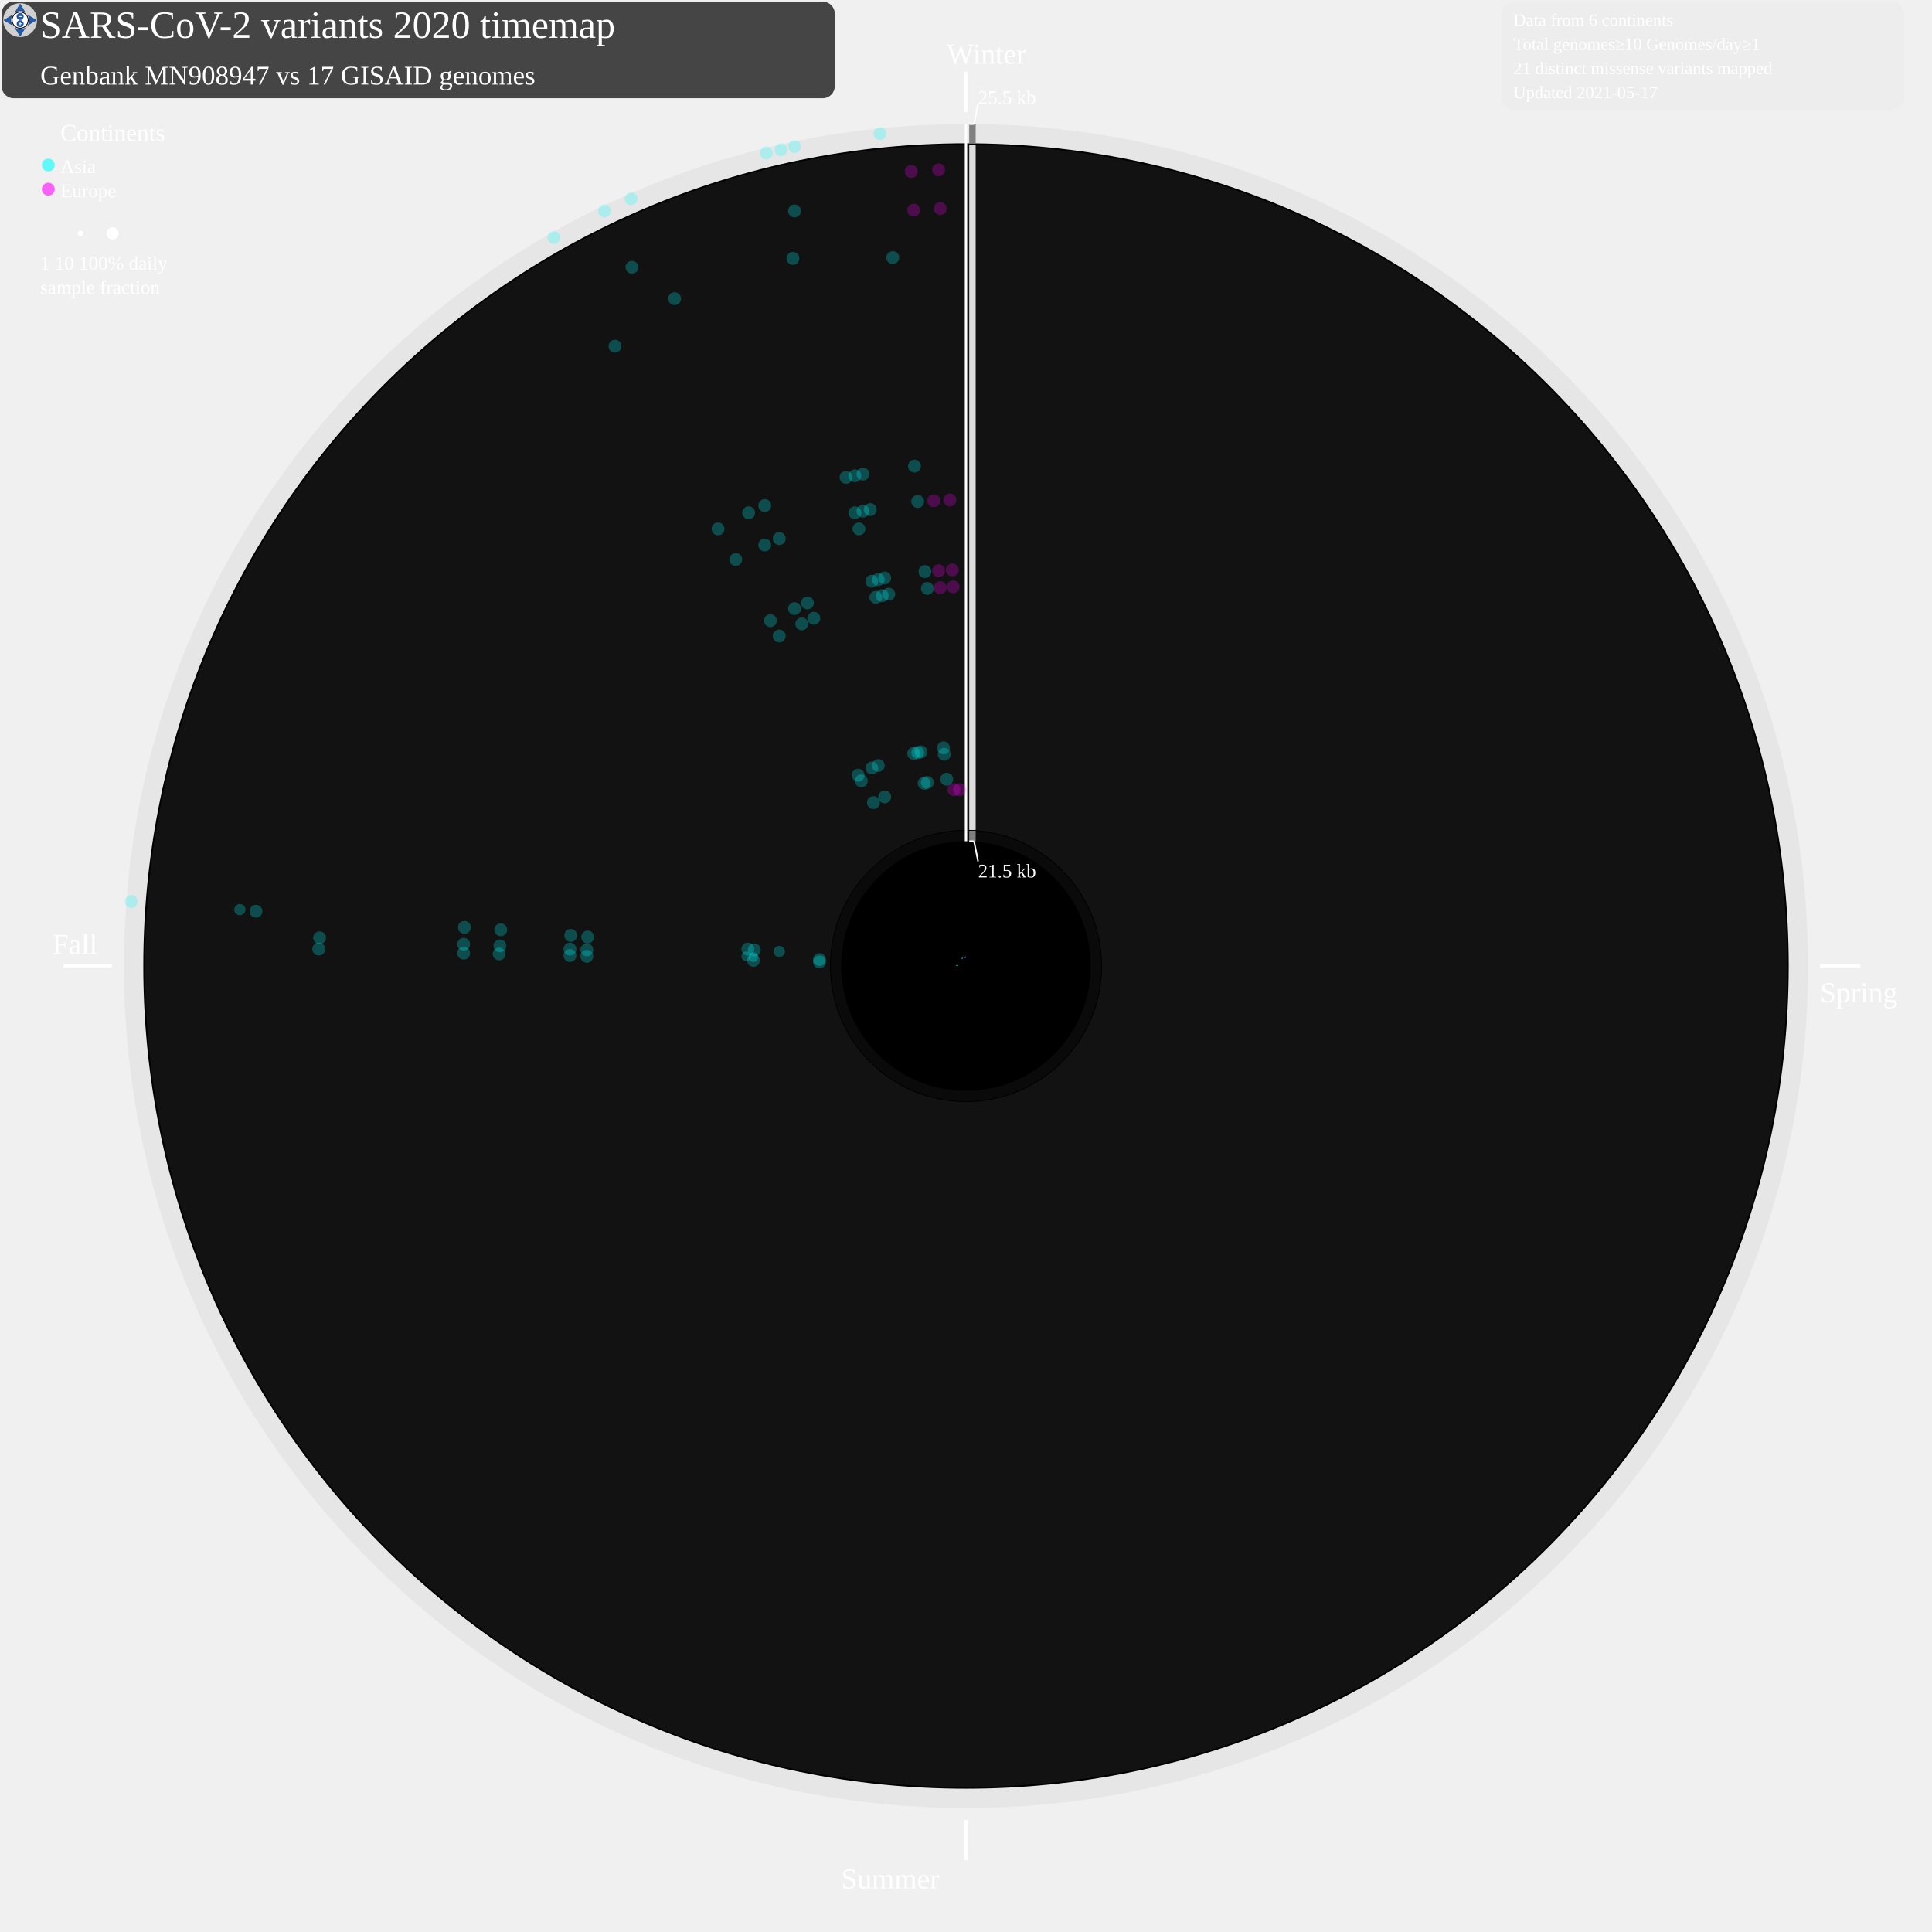
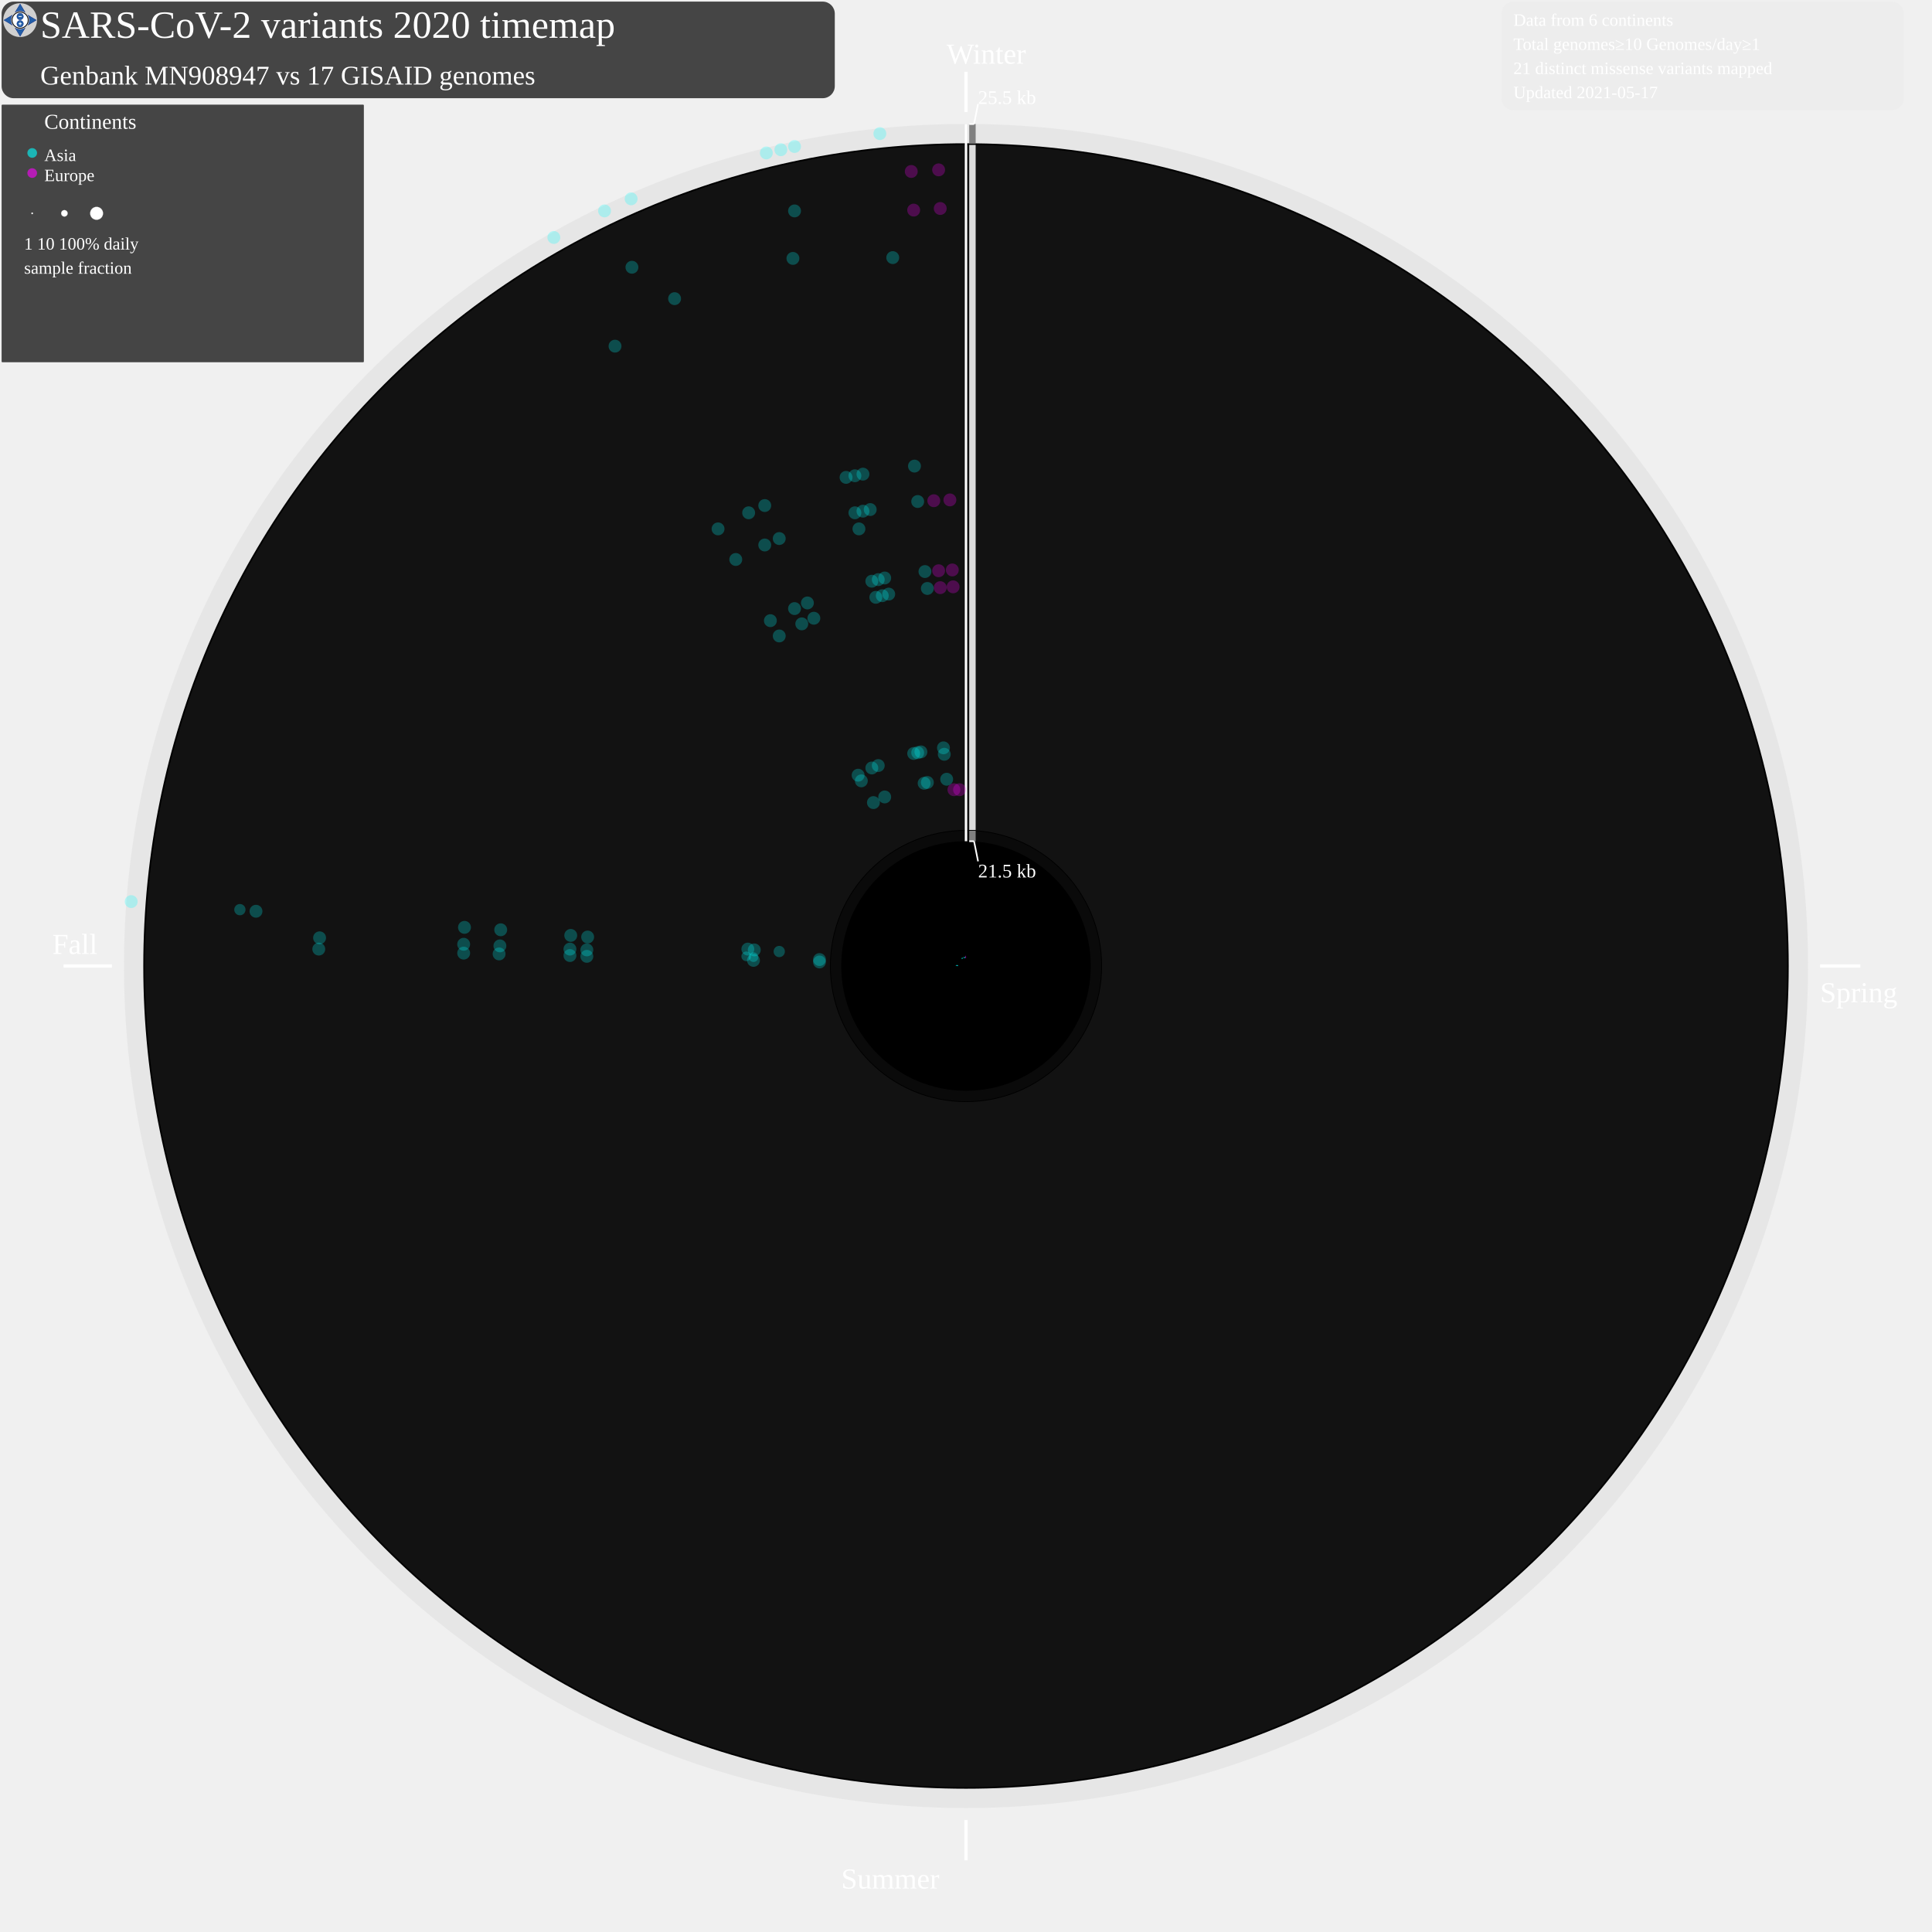
<svg xmlns="http://www.w3.org/2000/svg" width="2400" height="2400" style="background-color:black" viewBox="0 0 2400 2400" id="map-svg">
  <defs>
    <style type="text/css">
	.sb {
	stroke-width:0.8;
	stroke-opacity:50%;
	}
	.compass {
	fill: #fff;
	stroke: #000;
	stroke-width: 1;
	}
	.button {
	fill: #225EA8;
	stroke: #0C2C84;
	stroke-width: 0.5;
	stroke-miterlimit:6;
	stroke-linecap: round;
	}
	.button:hover {
	stroke-width: 1;
	}
	.plus-minus {
	fill: #fff;
	pointer-events: none;
	}
	.cv {
	stroke: none;
	fill-opacity:0.25;
	}
	a:link, a:visited {
	cursor: pointer;
	}
	a:hover, a:active {
	outline: dotted 2px yellow;
	}
	g:hover, g:active {
	outline: dotted 2px yellow;
	}
	</style>
  </defs>
  <text font-size="4.0em" x="50" y="47" fill="white">SARS-CoV-2 variants 2020 timemap</text>
  <g id="matrix-group" transform="matrix(1 0 0 1 0 0)">
    <circle cx="1200" cy="1200" r="1046" style="fill:grey;stroke:black;stroke-width:0;fill-opacity:0.085;" />
    <circle cx="1200" cy="1200" r="1022" style="fill:black;stroke:black;stroke-width:0;fill-opacity:1;" />
    <circle cx="1200" cy="1200" r="1020" style="fill:gainsboro;stroke:black;stroke-width:0;fill-opacity:0.085;" />
    <circle cx="1200" cy="1200" r="169" style="fill:black;stroke:black;stroke-width:0;fill-opacity:1;" />
    <circle cx="1200" cy="1200" r="168" style="fill:grey;stroke:black;stroke-width:0;fill-opacity:0.085;" />
    <circle cx="1200" cy="1200" r="155" style="fill:black;stroke:black;stroke-width:0;fill-opacity:1;" />
    <line x1="1200" y1="89.131" x2="1200" y2="139.131" style="stroke:white;stroke-width:4" />
    <text font-size="3.0em" x="1176" y="79.131" fill="white">Winter</text>
    <line x1="2261" y1="1200" x2="2311" y2="1200" style="stroke:white;stroke-width:4" />
    <text font-size="3.0em" x="2261" y="1245" fill="white">Spring</text>
    <line x1="1200" y1="2261" x2="1200" y2="2311" style="stroke:white;stroke-width:4" />
    <text font-size="3.0em" x="1045" y="2346" fill="white">Summer</text>
    <line x1="139" y1="1200" x2="79" y2="1200" style="stroke:white;stroke-width:4" />
    <text font-size="3.0em" x="65" y="1185" fill="white">Fall</text>
    <g>
      <line x1="1208" y1="1045" x2="1208" y2="1032" style="stroke:grey;stroke-width:8" />
    </g>
    <g>
      <line x1="1208" y1="1031" x2="1208" y2="180" style="stroke:gainsboro;stroke-width:8" />
    </g>
    <g>
      <line x1="1208" y1="178" x2="1208" y2="154" style="stroke:grey;stroke-width:8" />
    </g>
    <line x1="1200" y1="154.131" x2="1200" y2="1045" style="stroke:white;stroke-width:3" />
    <line x1="1204" y1="154.131" x2="1210" y2="154.131" style="stroke:white;stroke-width:2" />
    <line x1="1210" y1="154.131" x2="1215" y2="129.131" style="stroke:white;stroke-width:2" />
    <line x1="1204" y1="1045" x2="1210" y2="1045" style="stroke:white;stroke-width:2" />
    <line x1="1210" y1="1045" x2="1215" y2="1070" style="stroke:white;stroke-width:2" />
    <text font-size="2.0em" x="1215" y="129.131" fill="white">25.5 kb</text>
    <text font-size="2.0em" x="1215" y="1090" fill="white">21.5 kb</text>
    <g>
      <line x1="1190.0" y1="1199.7" x2="1188.6" y2="1199.7" style="stroke:cyan;" class="sb" />
    </g>
    <g>
      <circle cx="1018" cy="1195" r="8" style="fill:cyan;" class="cv" />
    </g>
    <g>
      <circle cx="936" cy="1193" r="8" style="fill:cyan;" class="cv" />
    </g>
    <g>
      <circle cx="729" cy="1188" r="8" style="fill:cyan;" class="cv" />
    </g>
    <g>
      <circle cx="708" cy="1187" r="8" style="fill:cyan;" class="cv" />
    </g>
    <g>
      <circle cx="620" cy="1185" r="8" style="fill:cyan;" class="cv" />
    </g>
    <g>
      <circle cx="576" cy="1184" r="8" style="fill:cyan;" class="cv" />
    </g>
    <g>
      <circle cx="396" cy="1179" r="8" style="fill:cyan;" class="cv" />
    </g>
    <g>
      <line x1="1190.0" y1="1199.6" x2="1187.3" y2="1199.5" style="stroke:cyan;" class="sb" />
    </g>
    <g>
      <circle cx="1018" cy="1192" r="8" style="fill:cyan;" class="cv" />
    </g>
    <g>
      <circle cx="936" cy="1189" r="6" style="fill:cyan;" class="cv" />
    </g>
    <g>
      <circle cx="927" cy="1188" r="6" style="fill:cyan;" class="cv" />
    </g>
    <g>
      <circle cx="729" cy="1180" r="8" style="fill:cyan;" class="cv" />
    </g>
    <g>
      <circle cx="708" cy="1179" r="8" style="fill:cyan;" class="cv" />
    </g>
    <g>
      <circle cx="621" cy="1175" r="8" style="fill:cyan;" class="cv" />
    </g>
    <g>
      <circle cx="576" cy="1173" r="8" style="fill:cyan;" class="cv" />
    </g>
    <g>
      <circle cx="397" cy="1165" r="8" style="fill:cyan;" class="cv" />
    </g>
    <g>
      <line x1="1190.0" y1="1199.2" x2="1187.9" y2="1199.1" style="stroke:cyan;" class="sb" />
    </g>
    <g>
      <circle cx="968" cy="1182" r="7" style="fill:cyan;" class="cv" />
    </g>
    <g>
      <circle cx="937" cy="1180" r="8" style="fill:cyan;" class="cv" />
    </g>
    <g>
      <circle cx="929" cy="1179" r="8" style="fill:cyan;" class="cv" />
    </g>
    <g>
      <circle cx="730" cy="1164" r="8" style="fill:cyan;" class="cv" />
    </g>
    <g>
      <circle cx="709" cy="1162" r="8" style="fill:cyan;" class="cv" />
    </g>
    <g>
      <circle cx="622" cy="1155" r="8" style="fill:cyan;" class="cv" />
    </g>
    <g>
      <circle cx="577" cy="1152" r="8" style="fill:cyan;" class="cv" />
    </g>
    <g>
      <circle cx="318" cy="1132" r="8" style="fill:cyan;" class="cv" />
    </g>
    <g>
      <circle cx="298" cy="1130" r="7" style="fill:cyan;" class="cv" />
    </g>
    <g>
      <circle cx="163" cy="1120" r="8" style="fill:cyan;" class="cv" />
    </g>
    <g>
      <line x1="1195.1" y1="1191.3" x2="1194.4" y2="1190.1" style="stroke:cyan;" class="sb" />
    </g>
    <g>
      <circle cx="1085" cy="997" r="8" style="fill:cyan;" class="cv" />
    </g>
    <g>
      <circle cx="1070" cy="970" r="8" style="fill:cyan;" class="cv" />
    </g>
    <g>
      <circle cx="1066" cy="963" r="8" style="fill:cyan;" class="cv" />
    </g>
    <g>
      <circle cx="968" cy="790" r="8" style="fill:cyan;" class="cv" />
    </g>
    <g>
      <circle cx="957" cy="771" r="8" style="fill:cyan;" class="cv" />
    </g>
    <g>
      <circle cx="914" cy="695" r="8" style="fill:cyan;" class="cv" />
    </g>
    <g>
      <circle cx="892" cy="657" r="8" style="fill:cyan;" class="cv" />
    </g>
    <g>
      <circle cx="764" cy="430" r="8" style="fill:cyan;" class="cv" />
    </g>
    <g>
      <circle cx="688" cy="295" r="8" style="fill:cyan;" class="cv" />
    </g>
    <g>
      <line x1="1195.7" y1="1191.0" x2="1195.1" y2="1189.8" style="stroke:cyan;" class="sb" />
    </g>
    <g>
      <circle cx="1099" cy="990" r="8" style="fill:cyan;" class="cv" />
    </g>
    <g>
      <circle cx="1083" cy="954" r="8" style="fill:cyan;" class="cv" />
    </g>
    <g>
      <circle cx="996" cy="775" r="8" style="fill:cyan;" class="cv" />
    </g>
    <g>
      <circle cx="987" cy="756" r="8" style="fill:cyan;" class="cv" />
    </g>
    <g>
      <circle cx="950" cy="677" r="8" style="fill:cyan;" class="cv" />
    </g>
    <g>
      <circle cx="930" cy="637" r="8" style="fill:cyan;" class="cv" />
    </g>
    <g>
      <circle cx="785" cy="332" r="8" style="fill:cyan;" class="cv" />
    </g>
    <g>
      <circle cx="751" cy="262" r="8" style="fill:cyan;" class="cv" />
    </g>
    <g>
      <line x1="1196.0" y1="1190.8" x2="1195.5" y2="1189.6" style="stroke:cyan;" class="sb" />
    </g>
    <g>
      <circle cx="1091" cy="951" r="8" style="fill:cyan;" class="cv" />
    </g>
    <g>
      <circle cx="1011" cy="768" r="8" style="fill:cyan;" class="cv" />
    </g>
    <g>
      <circle cx="1003" cy="749" r="8" style="fill:cyan;" class="cv" />
    </g>
    <g>
      <circle cx="968" cy="669" r="8" style="fill:cyan;" class="cv" />
    </g>
    <g>
      <circle cx="950" cy="628" r="8" style="fill:cyan;" class="cv" />
    </g>
    <g>
      <circle cx="838" cy="371" r="8" style="fill:cyan;" class="cv" />
    </g>
    <g>
      <circle cx="784" cy="247" r="8" style="fill:cyan;" class="cv" />
    </g>
    <g>
      <line x1="1197.6" y1="1190.3" x2="1197.3" y2="1189.0" style="stroke:cyan;" class="sb" />
    </g>
    <g>
      <circle cx="1135" cy="936" r="8" style="fill:cyan;" class="cv" />
    </g>
    <g>
      <circle cx="1088" cy="742" r="8" style="fill:cyan;" class="cv" />
    </g>
    <g>
      <circle cx="1083" cy="722" r="8" style="fill:cyan;" class="cv" />
    </g>
    <g>
      <circle cx="1067" cy="657" r="8" style="fill:cyan;" class="cv" />
    </g>
    <g>
      <circle cx="1062" cy="637" r="8" style="fill:cyan;" class="cv" />
    </g>
    <g>
      <circle cx="1051" cy="593" r="8" style="fill:cyan;" class="cv" />
    </g>
    <g>
      <circle cx="985" cy="321" r="8" style="fill:cyan;" class="cv" />
    </g>
    <g>
      <circle cx="952" cy="190" r="8" style="fill:cyan;" class="cv" />
    </g>
    <g>
      <line x1="1197.8" y1="1190.2" x2="1197.5" y2="1188.9" style="stroke:cyan;" class="sb" />
    </g>
    <g>
      <circle cx="1148" cy="973" r="8" style="fill:cyan;" class="cv" />
    </g>
    <g>
      <circle cx="1140" cy="935" r="8" style="fill:cyan;" class="cv" />
    </g>
    <g>
      <circle cx="1096" cy="740" r="8" style="fill:cyan;" class="cv" />
    </g>
    <g>
      <circle cx="1091" cy="720" r="8" style="fill:cyan;" class="cv" />
    </g>
    <g>
      <circle cx="1072" cy="635" r="8" style="fill:cyan;" class="cv" />
    </g>
    <g>
      <circle cx="1062" cy="591" r="8" style="fill:cyan;" class="cv" />
    </g>
    <g>
      <circle cx="987" cy="262" r="8" style="fill:cyan;" class="cv" />
    </g>
    <g>
      <circle cx="970" cy="186" r="8" style="fill:cyan;" class="cv" />
    </g>
    <g>
      <line x1="1198.0" y1="1190.2" x2="1197.7" y2="1188.9" style="stroke:cyan;" class="sb" />
    </g>
    <g>
      <circle cx="1152" cy="972" r="8" style="fill:cyan;" class="cv" />
    </g>
    <g>
      <circle cx="1144" cy="934" r="8" style="fill:cyan;" class="cv" />
    </g>
    <g>
      <circle cx="1104" cy="738" r="8" style="fill:cyan;" class="cv" />
    </g>
    <g>
      <circle cx="1099" cy="718" r="8" style="fill:cyan;" class="cv" />
    </g>
    <g>
      <circle cx="1081" cy="633" r="8" style="fill:cyan;" class="cv" />
    </g>
    <g>
      <circle cx="1072" cy="589" r="8" style="fill:cyan;" class="cv" />
    </g>
    <g>
      <circle cx="987" cy="182" r="8" style="fill:cyan;" class="cv" />
    </g>
    <g>
      <line x1="1199.0" y1="1190.1" x2="1198.8" y2="1188.7" style="stroke:cyan;" class="sb" />
    </g>
    <g>
      <circle cx="1176" cy="968" r="8" style="fill:cyan;" class="cv" />
    </g>
    <g>
      <circle cx="1173" cy="937" r="8" style="fill:cyan;" class="cv" />
    </g>
    <g>
      <circle cx="1172" cy="929" r="8" style="fill:cyan;" class="cv" />
    </g>
    <g>
      <circle cx="1152" cy="731" r="8" style="fill:cyan;" class="cv" />
    </g>
    <g>
      <circle cx="1149" cy="710" r="8" style="fill:cyan;" class="cv" />
    </g>
    <g>
      <circle cx="1140" cy="623" r="8" style="fill:cyan;" class="cv" />
    </g>
    <g>
      <circle cx="1136" cy="579" r="8" style="fill:cyan;" class="cv" />
    </g>
    <g>
      <circle cx="1109" cy="320" r="8" style="fill:cyan;" class="cv" />
    </g>
    <g>
      <circle cx="1093" cy="166" r="8" style="fill:cyan;" class="cv" />
    </g>
    <g>
      <line x1="1199.3" y1="1190.0" x2="1199.2" y2="1188.7" style="stroke:fuchsia;" class="sb" />
    </g>
    <g>
      <circle cx="1185" cy="981" r="8" style="fill:fuchsia;" class="cv" />
    </g>
    <g>
      <circle cx="1168" cy="730" r="8" style="fill:fuchsia;" class="cv" />
    </g>
    <g>
      <circle cx="1166" cy="709" r="8" style="fill:fuchsia;" class="cv" />
    </g>
    <g>
      <circle cx="1160" cy="622" r="8" style="fill:fuchsia;" class="cv" />
    </g>
    <g>
      <circle cx="1135" cy="261" r="8" style="fill:fuchsia;" class="cv" />
    </g>
    <g>
      <circle cx="1132" cy="213" r="8" style="fill:fuchsia;" class="cv" />
    </g>
    <g>
      <line x1="1199.7" y1="1190.0" x2="1199.6" y2="1187.3" style="stroke:fuchsia;" class="sb" />
    </g>
    <g>
      <circle cx="1192" cy="981" r="8" style="fill:fuchsia;" class="cv" />
    </g>
    <g>
      <circle cx="1184" cy="729" r="8" style="fill:fuchsia;" class="cv" />
    </g>
    <g>
      <circle cx="1183" cy="708" r="8" style="fill:fuchsia;" class="cv" />
    </g>
    <g>
      <circle cx="1180" cy="621" r="8" style="fill:fuchsia;" class="cv" />
    </g>
    <g>
      <circle cx="1168" cy="259" r="8" style="fill:fuchsia;" class="cv" />
    </g>
    <g>
      <circle cx="1166" cy="211" r="8" style="fill:fuchsia;" class="cv" />
    </g>
  </g>
  <rect x="2" y="2" width="1035" height="120" rx="15" style="fill:#1B1B1B;stroke-width:0;fill-opacity:0.8;" />
  <a href="https://bcgsc.github.io/SARS2/">
    <text font-size="4.0em" x="50" y="47" fill="white">SARS-CoV-2 variants 2020 timemap</text>
  </a>
  <text font-size="2.8em" x="50" y="105" fill="white">Genbank MN908947 vs 17 GISAID genomes</text>
  <circle cx="25" cy="25" r="21" fill="white" opacity="0.75" />
  <path class="button" d="M25 5 l6 10 a20 35 0 0 0 -12 0z" />
  <path class="button" d="M5 25 l10 -6 a35 20 0 0 0 0 12z" />
  <path class="button" d="M25 45 l6 -10 a20, 35 0 0,1 -12,0z" />
  <path class="button" d="M45 25 l-10 -6 a35 20 0 0 1 0 12z" />
  <circle class="compass" cx="25" cy="25" r="10" />
  <circle class="button" cx="25" cy="20.5" r="4" />
  <circle class="button" cx="25" cy="29.5" r="4" />
  <rect class="plus-minus" x="23" y="20" width="4" height="1" />
  <rect class="plus-minus" x="23" y="29" width="4" height="1" />
  <rect class="plus-minus" x="24.5" y="27.5" width="1" height="4" />
-   <text font-size="2.5em" x="75" y="175" fill="white">Continents</text>
-   <circle cx="60" cy="205" r="8" style="fill:cyan;stroke:black;stroke-width:0;fill-opacity:0.6;" />
-   <text font-size="2.0em" x="75" y="215" fill="white">Asia</text>
-   <circle cx="60" cy="235" r="8" style="fill:fuchsia;stroke:black;stroke-width:0;fill-opacity:0.6;" />
-   <text font-size="2.0em" x="75" y="245" fill="white">Europe</text>
-   <circle cx="60" cy="290" r="1" style="fill:white;stroke:lightgrey;stroke-width:0.2;" />
-   <circle cx="100" cy="290" r="4" style="fill:white;stroke:lightgrey;stroke-width:0.2;" />
-   <circle cx="140" cy="290" r="8" style="fill:white;stroke:lightgrey;stroke-width:0.2;" />
-   <text font-size="2.0em" x="50" y="335" fill="white">1      10        100% daily</text>
-   <text font-size="2.0em" x="50" y="365" fill="white">sample fraction</text>
+   <rect x="2" y="130" width="450" height="320" rx="1" style="fill:#1B1B1B;stroke-width:0;fill-opacity:0.8;" />
+   <text font-size="2.2em" x="55" y="160" fill="white">Continents</text>
+   <circle cx="40" cy="190" r="6" style="fill:cyan;stroke:black;stroke-width:0;fill-opacity:0.6;" />
+   <text font-size="1.8em" x="55" y="200" fill="white">Asia</text>
+   <circle cx="40" cy="215" r="6" style="fill:fuchsia;stroke:black;stroke-width:0;fill-opacity:0.6;" />
+   <text font-size="1.8em" x="55" y="225" fill="white">Europe</text>
+   <circle cx="40" cy="265" r="1" style="fill:white;stroke:lightgrey;stroke-width:0.2;" />
+   <circle cx="80" cy="265" r="4" style="fill:white;stroke:lightgrey;stroke-width:0.2;" />
+   <circle cx="120" cy="265" r="8" style="fill:white;stroke:lightgrey;stroke-width:0.2;" />
+   <text font-size="1.8em" x="30" y="310" fill="white">1      10        100% daily</text>
+   <text font-size="1.8em" x="30" y="340" fill="white">sample fraction</text>
  <rect x="1865" y="2" width="500" height="135" rx="15" style="fill:gainsboro;stroke-width:0;fill-opacity:0.15;" />
  <text font-size="1.8em" x="1880" y="32" fill="white">Data from 6 continents</text>
  <text font-size="1.8em" x="1880" y="62" fill="white">Total genomes≥10  Genomes/day≥1</text>
  <text font-size="1.8em" x="1880" y="92" fill="white">21 distinct missense variants mapped</text>
  <text font-size="1.8em" x="1880" y="122" fill="white">Updated 2021-05-17</text>
</svg>
